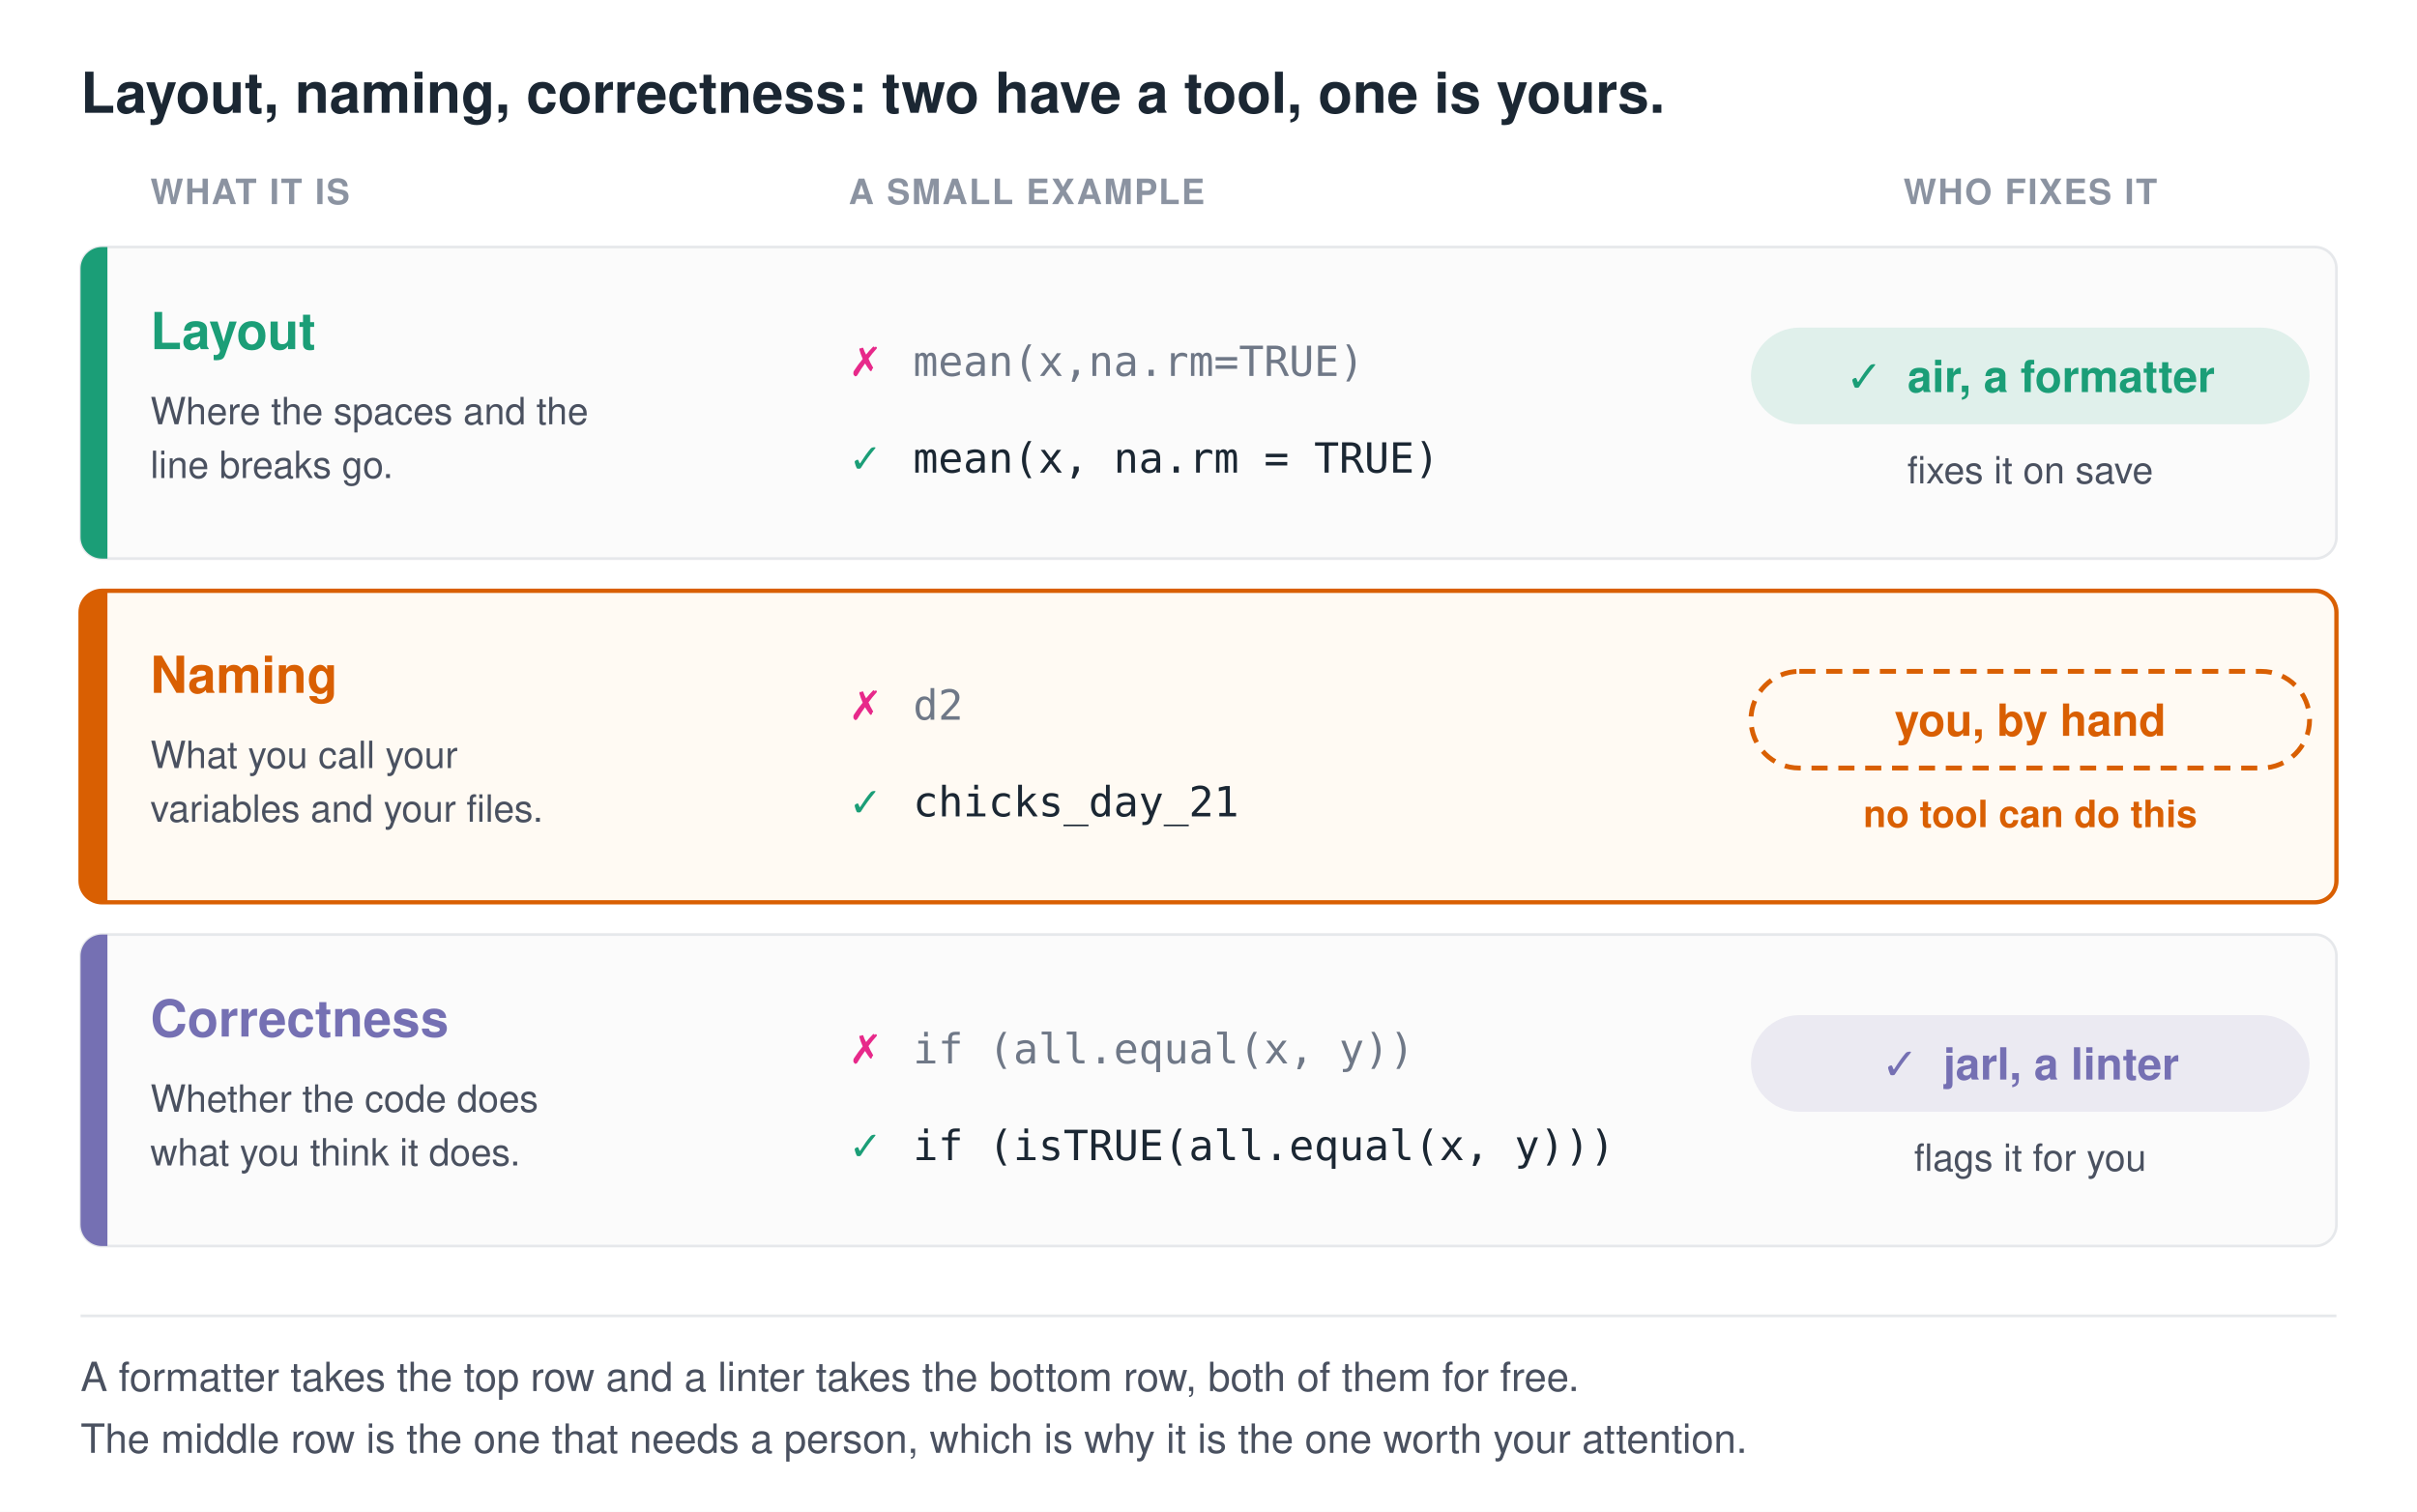
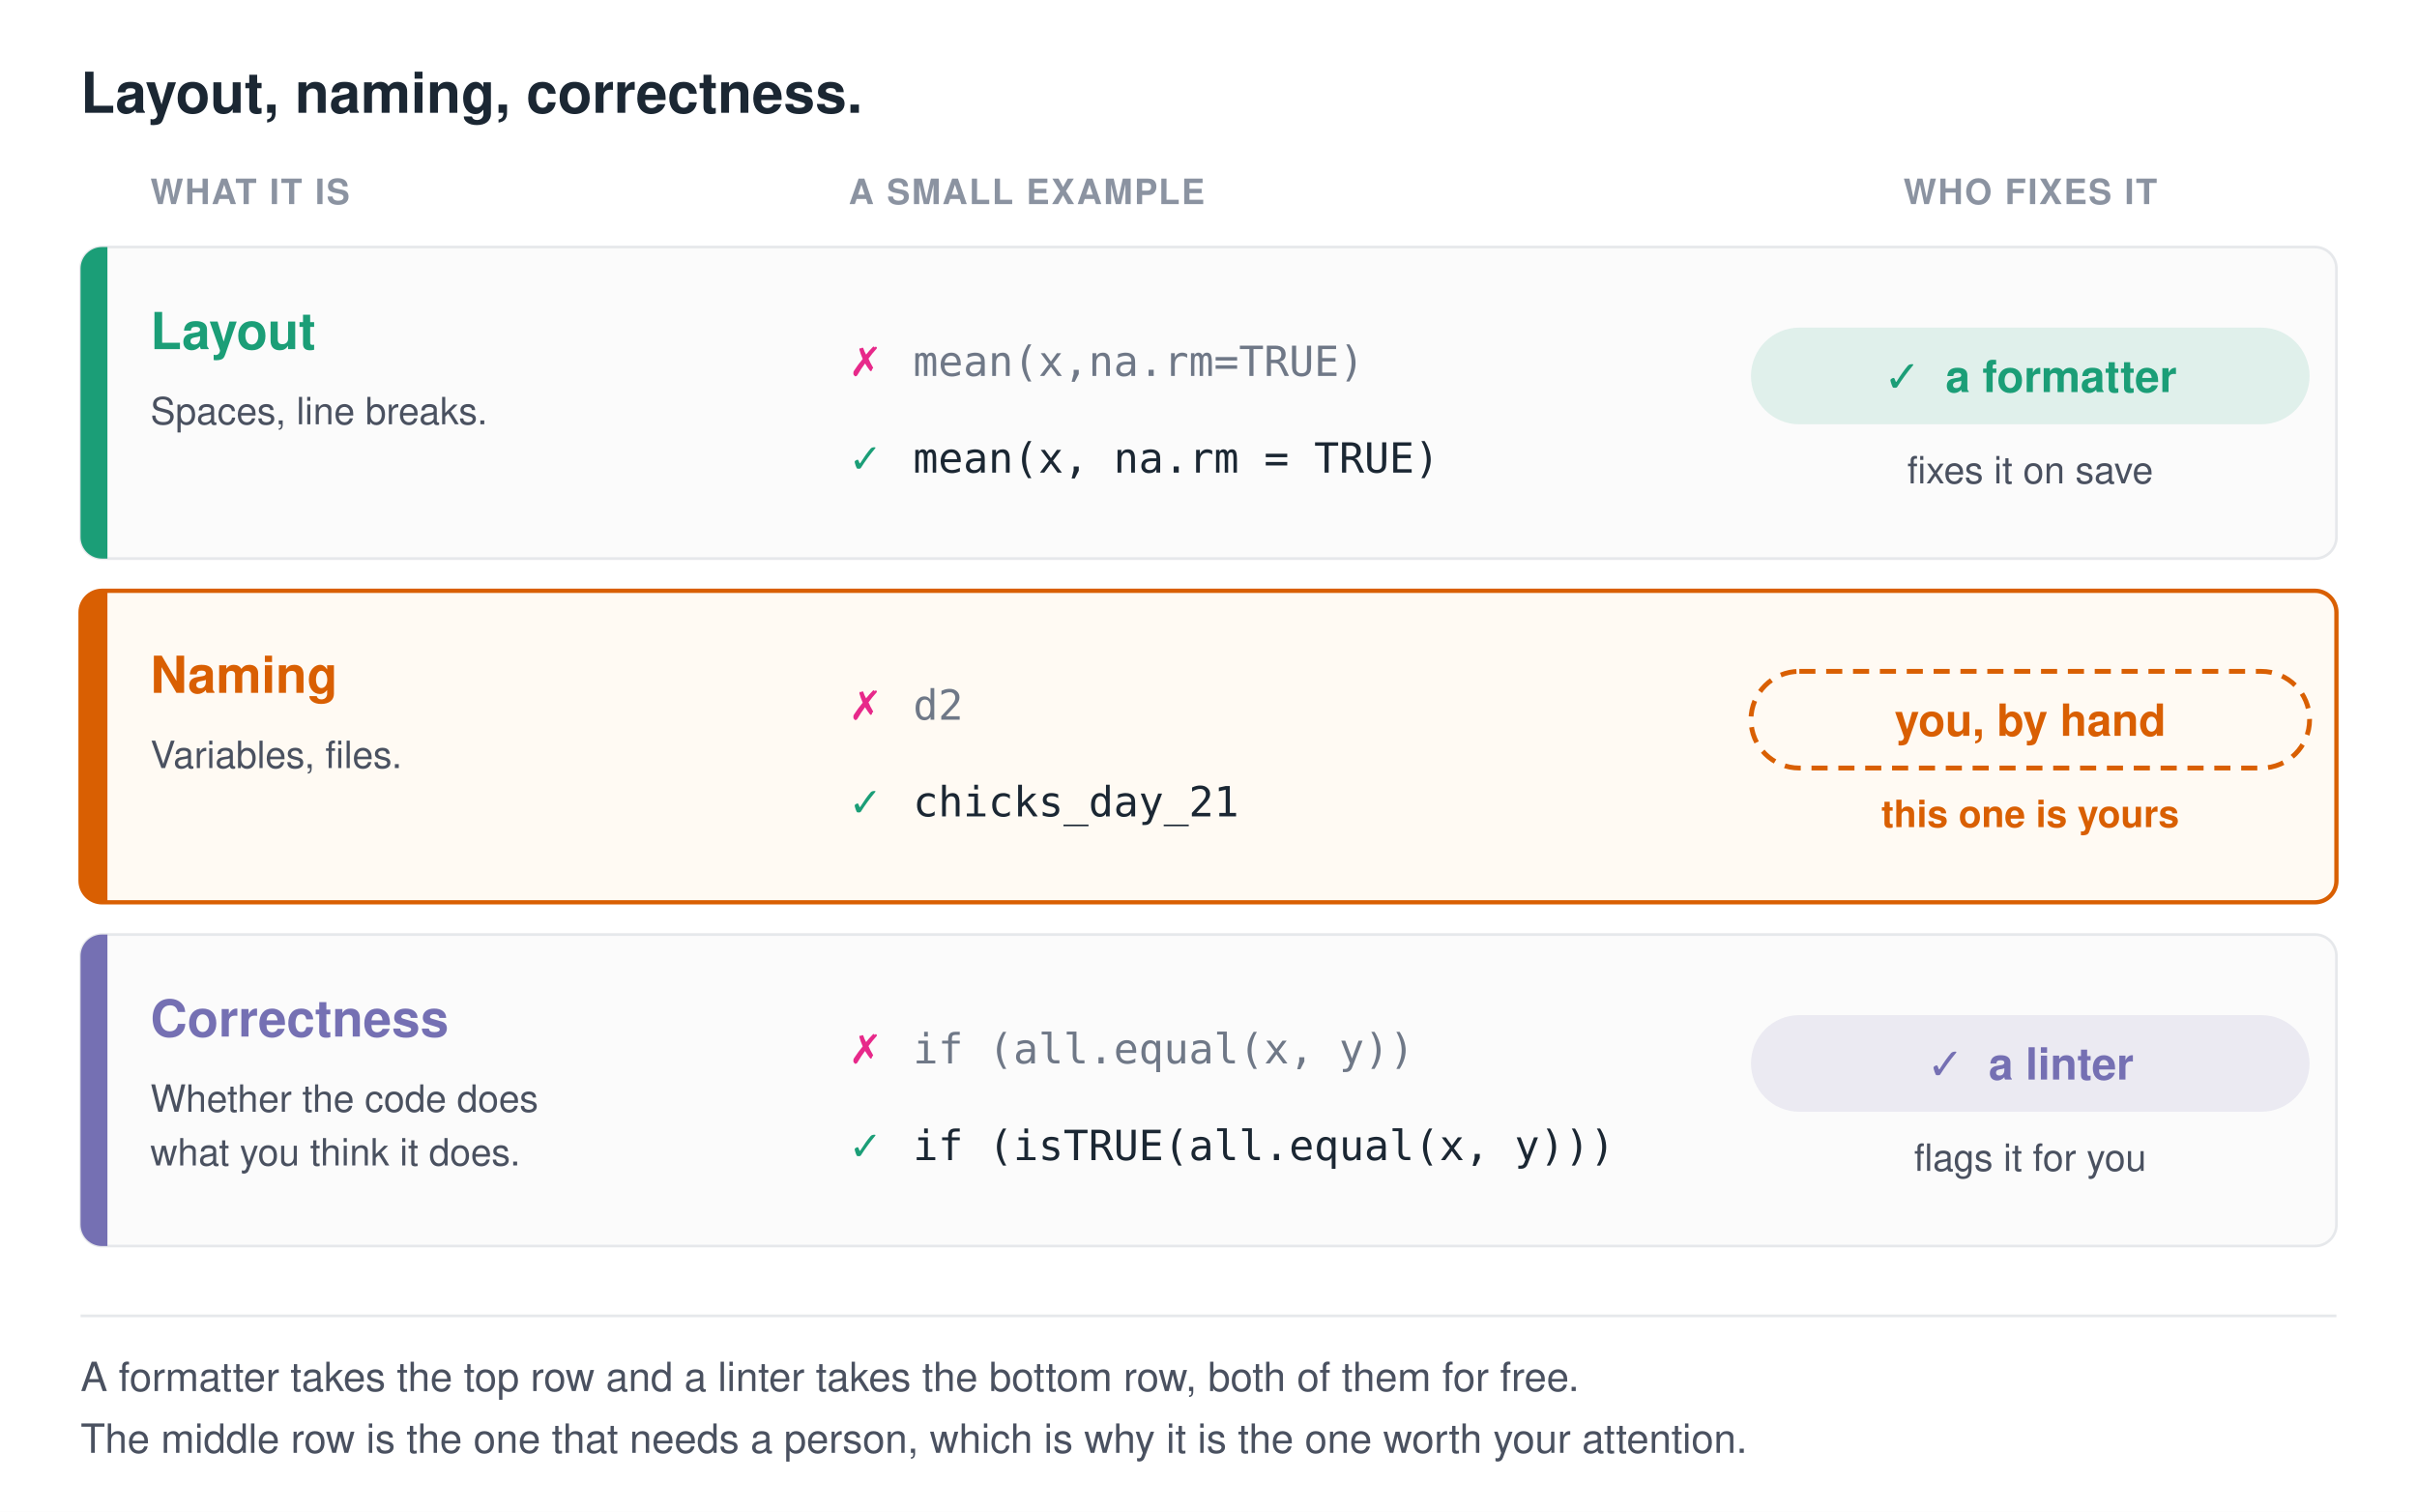
<svg xmlns="http://www.w3.org/2000/svg" viewBox="0 0 900 563" width="900" height="563" role="img" aria-labelledby="t d">
  <defs>
    <style>
 .ttl{font-family:"Helvetica Neue",Helvetica,Arial,sans-serif;font-size:21px;font-weight:bold;fill:#1b2733}
 .ch{font-family:"Helvetica Neue",Helvetica,Arial,sans-serif;font-size:13px;font-weight:bold;fill:#8b93a1;letter-spacing:0.6px}
 .bn{font-family:"Helvetica Neue",Helvetica,Arial,sans-serif;font-size:19px;font-weight:bold}
 .s{font-family:"Helvetica Neue",Helvetica,Arial,sans-serif;font-size:14px;fill:#4a5160}
 .m{font-family:"DejaVu Sans Mono",Menlo,monospace;font-size:15.5px;fill:#1b2733}
 .mb{font-family:"DejaVu Sans Mono",Menlo,monospace;font-size:15.5px;fill:#6f7887}
 .mk{font-family:"Helvetica Neue",Helvetica,Arial,sans-serif;font-size:15px;font-weight:bold}
 .pl{font-family:"Helvetica Neue",Helvetica,Arial,sans-serif;font-size:16.5px;font-weight:bold}
 .cap{font-family:"Helvetica Neue",Helvetica,Arial,sans-serif;font-size:14px}
 .ft{font-family:"Helvetica Neue",Helvetica,Arial,sans-serif;font-size:15px;fill:#4a5160}
</style>
  </defs>
  <rect width="900" height="563" fill="#fff" />
-   <text class="ttl" x="30" y="42">Layout, naming, correctness: two have a tool, one is yours.</text>
+   <text class="ttl" x="30" y="42">Layout, naming, correctness.</text>
  <text class="ch" x="56" y="76">WHAT IT IS</text>
  <text class="ch" x="316" y="76">A SMALL EXAMPLE</text>
  <text class="ch" x="756.0" y="76" text-anchor="middle">WHO FIXES IT</text>
  <rect x="30" y="92" width="840" height="116" rx="8" fill="#fbfbfb" stroke="#e6e8eb" />
  <path d="M 40,92 H 38 a8,8 0 0 0 -8,8 V 200 a8,8 0 0 0 8,8 H 40 Z" fill="#1B9E77" />
  <text class="bn" x="56" y="130" fill="#1B9E77">Layout</text>
-   <text class="s" x="56" y="158">Where the spaces and the</text>
-   <text class="s" x="56" y="178">line breaks go.</text>
+   <text class="s" x="56" y="158">Spaces, line breaks.</text>
+   <text class="s" x="56" y="178" />
  <text class="mk" x="316" y="140" fill="#E7298A">✗</text>
  <text class="mb" x="340" y="140">mean(x,na.rm=TRUE)</text>
  <text class="mk" x="316" y="176" fill="#1B9E77">✓</text>
  <text class="m" x="340" y="176">mean(x, na.rm = TRUE)</text>
  <rect x="652" y="122" width="208" height="36" rx="18" fill="#1B9E77" opacity="0.12" />
-   <text class="pl" x="756.0" y="146" text-anchor="middle" fill="#1B9E77">✓  air, a formatter</text>
+   <text class="pl" x="756.0" y="146" text-anchor="middle" fill="#1B9E77">✓  a formatter</text>
  <text class="cap" x="756.0" y="180" text-anchor="middle" fill="#4a5160">fixes it on save</text>
  <rect x="30" y="220" width="840" height="116" rx="8" fill="#fffaf3" stroke="#D95F02" stroke-width="1.6" />
  <path d="M 40,220 H 38 a8,8 0 0 0 -8,8 V 328 a8,8 0 0 0 8,8 H 40 Z" fill="#D95F02" />
  <text class="bn" x="56" y="258" fill="#D95F02">Naming</text>
-   <text class="s" x="56" y="286">What you call your</text>
-   <text class="s" x="56" y="306">variables and your files.</text>
+   <text class="s" x="56" y="286">Variables, files.</text>
+   <text class="s" x="56" y="306" />
  <text class="mk" x="316" y="268" fill="#E7298A">✗</text>
  <text class="mb" x="340" y="268">d2</text>
  <text class="mk" x="316" y="304" fill="#1B9E77">✓</text>
  <text class="m" x="340" y="304">chicks_day_21</text>
  <rect x="652" y="250" width="208" height="36" rx="18" fill="none" stroke="#D95F02" stroke-width="1.8" stroke-dasharray="6 4" />
  <text class="pl" x="756.0" y="274" text-anchor="middle" fill="#D95F02">you, by hand</text>
-   <text class="cap" x="756.0" y="308" text-anchor="middle" font-weight="bold" fill="#D95F02">no tool can do this</text>
+   <text class="cap" x="756.0" y="308" text-anchor="middle" font-weight="bold" fill="#D95F02">this one is yours</text>
  <rect x="30" y="348" width="840" height="116" rx="8" fill="#fbfbfb" stroke="#e6e8eb" />
  <path d="M 40,348 H 38 a8,8 0 0 0 -8,8 V 456 a8,8 0 0 0 8,8 H 40 Z" fill="#7570B3" />
  <text class="bn" x="56" y="386" fill="#7570B3">Correctness</text>
  <text class="s" x="56" y="414">Whether the code does</text>
  <text class="s" x="56" y="434">what you think it does.</text>
  <text class="mk" x="316" y="396" fill="#E7298A">✗</text>
  <text class="mb" x="340" y="396">if (all.equal(x, y))</text>
  <text class="mk" x="316" y="432" fill="#1B9E77">✓</text>
  <text class="m" x="340" y="432">if (isTRUE(all.equal(x, y)))</text>
  <rect x="652" y="378" width="208" height="36" rx="18" fill="#7570B3" opacity="0.12" />
-   <text class="pl" x="756.0" y="402" text-anchor="middle" fill="#7570B3">✓  jarl, a linter</text>
+   <text class="pl" x="756.0" y="402" text-anchor="middle" fill="#7570B3">✓  a linter</text>
  <text class="cap" x="756.0" y="436" text-anchor="middle" fill="#4a5160">flags it for you</text>
  <line x1="30" y1="490" x2="870" y2="490" stroke="#e6e8eb" />
  <text class="ft" x="30" y="518">A formatter takes the top row and a linter takes the bottom row, both of them for free.</text>
  <text class="ft" x="30" y="541">The middle row is the one that needs a person, which is why it is the one worth your attention.</text>
</svg>
